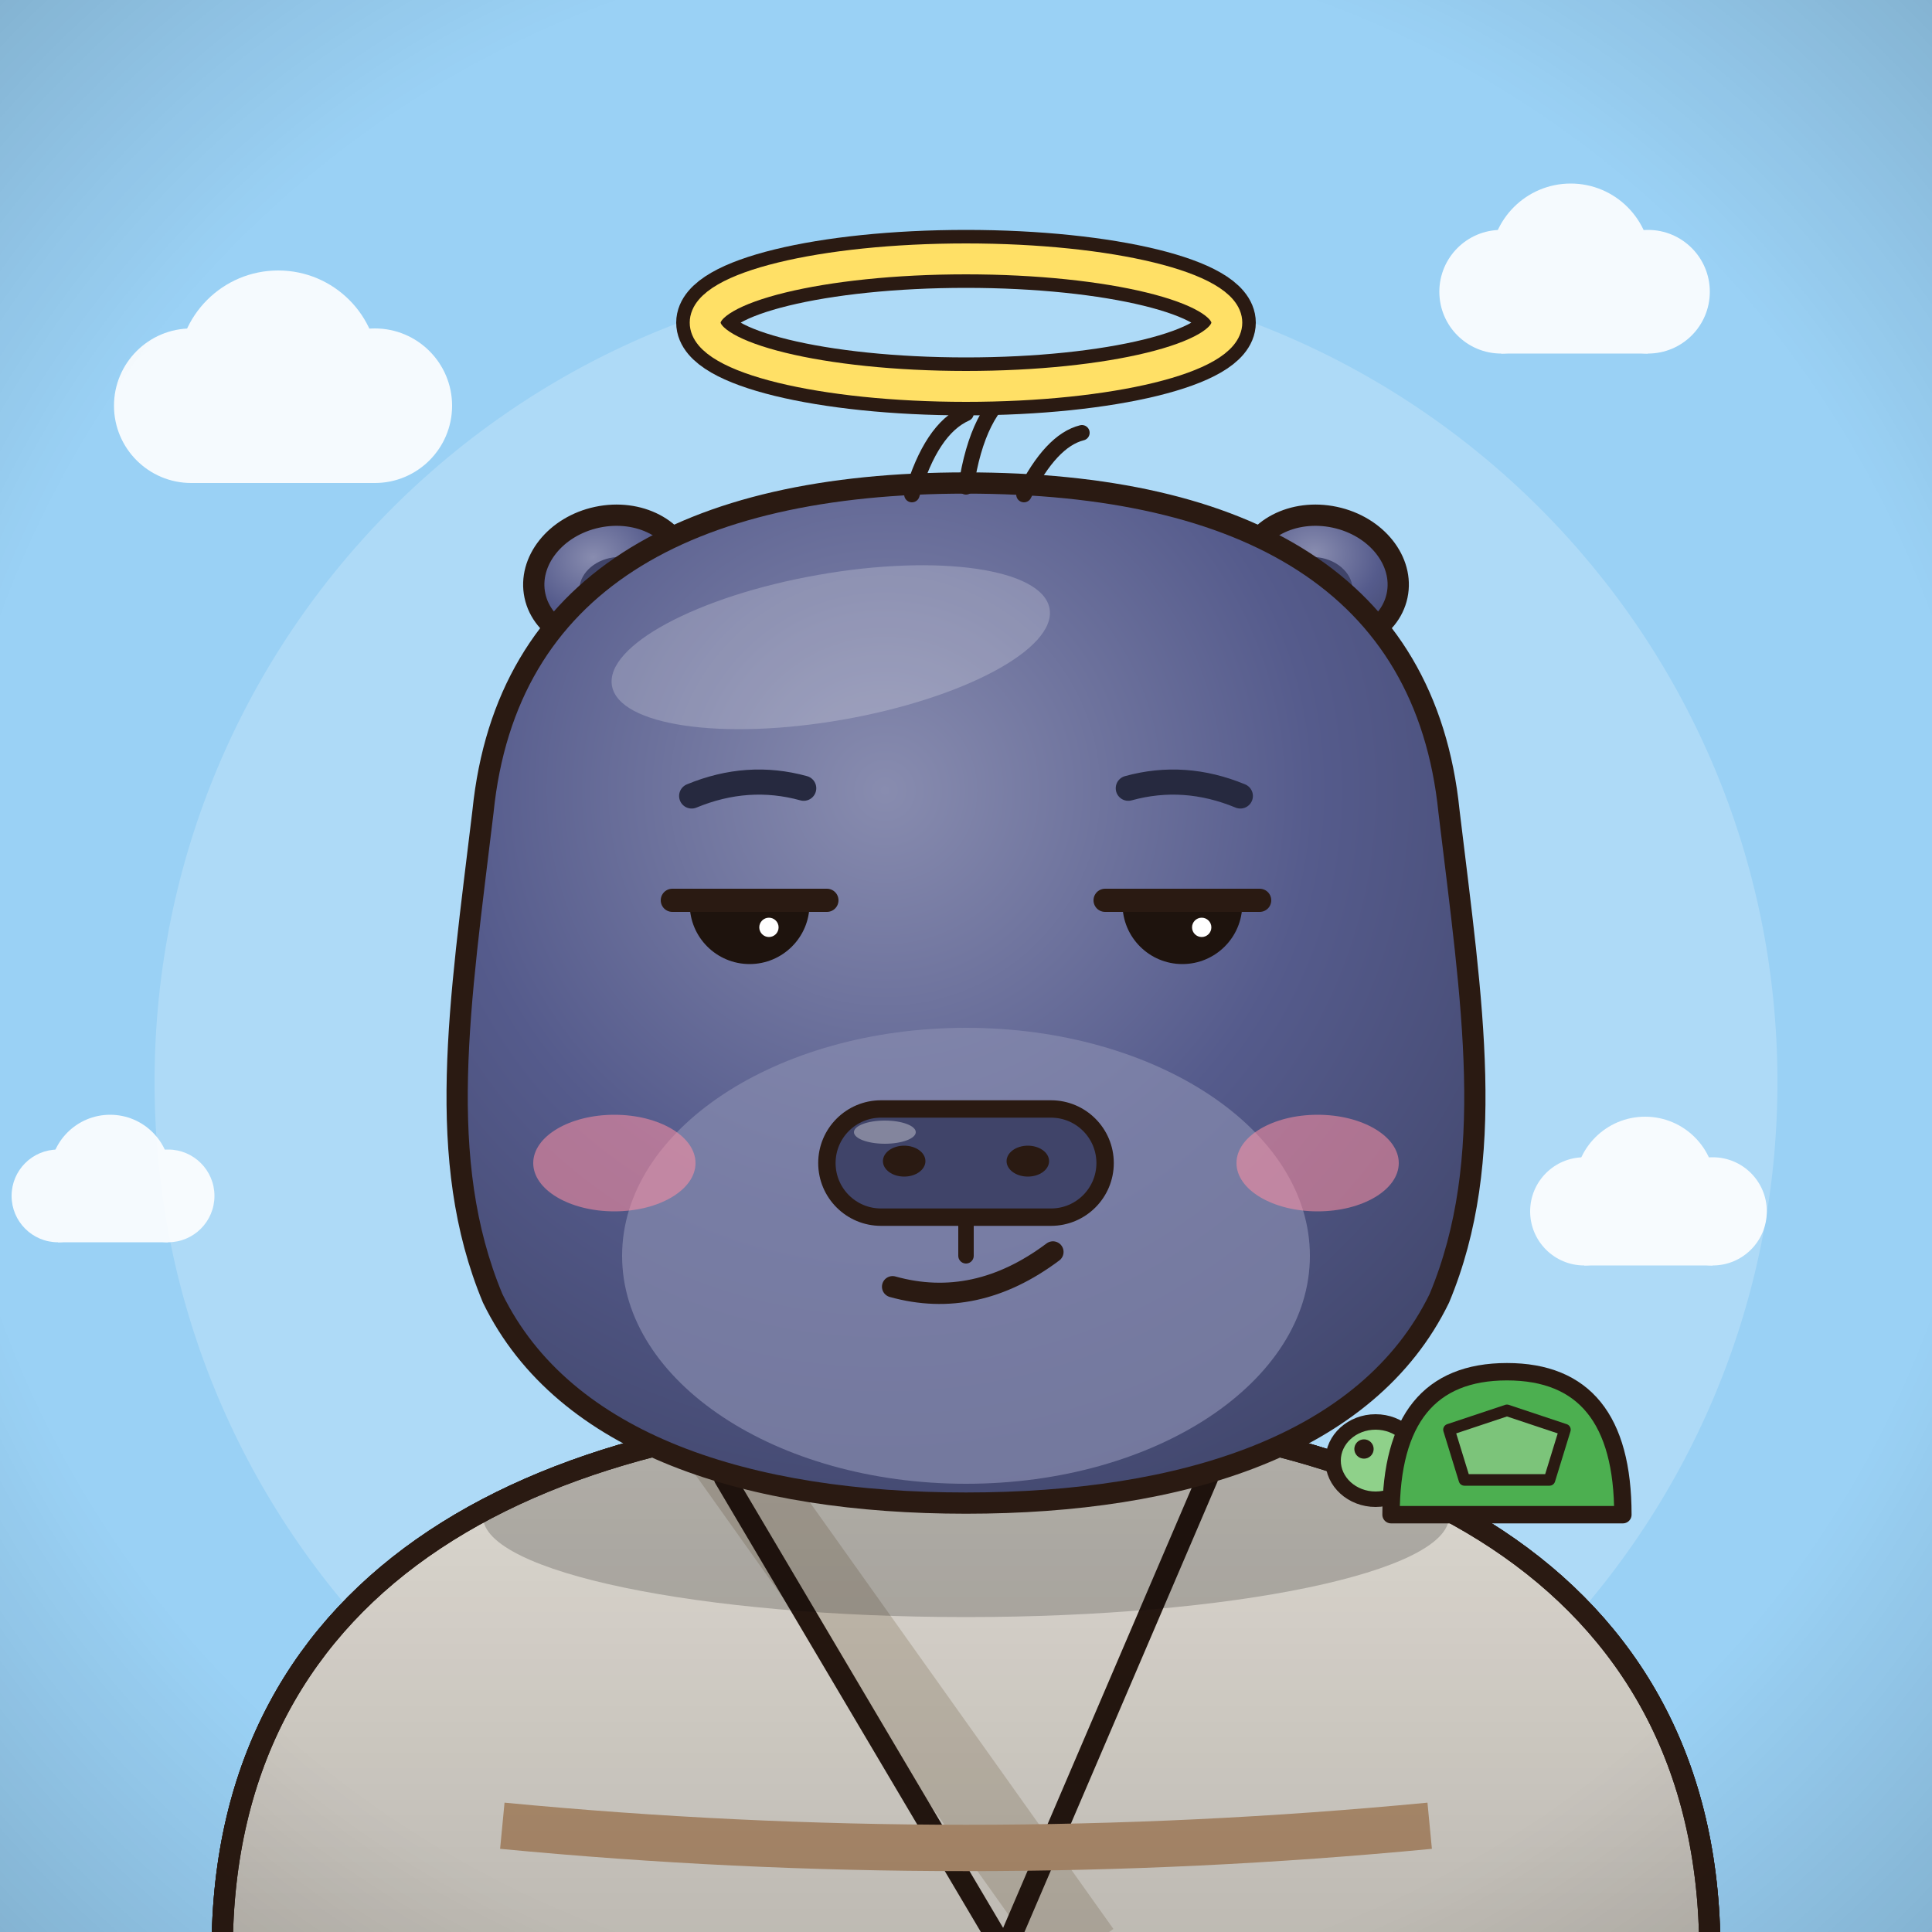
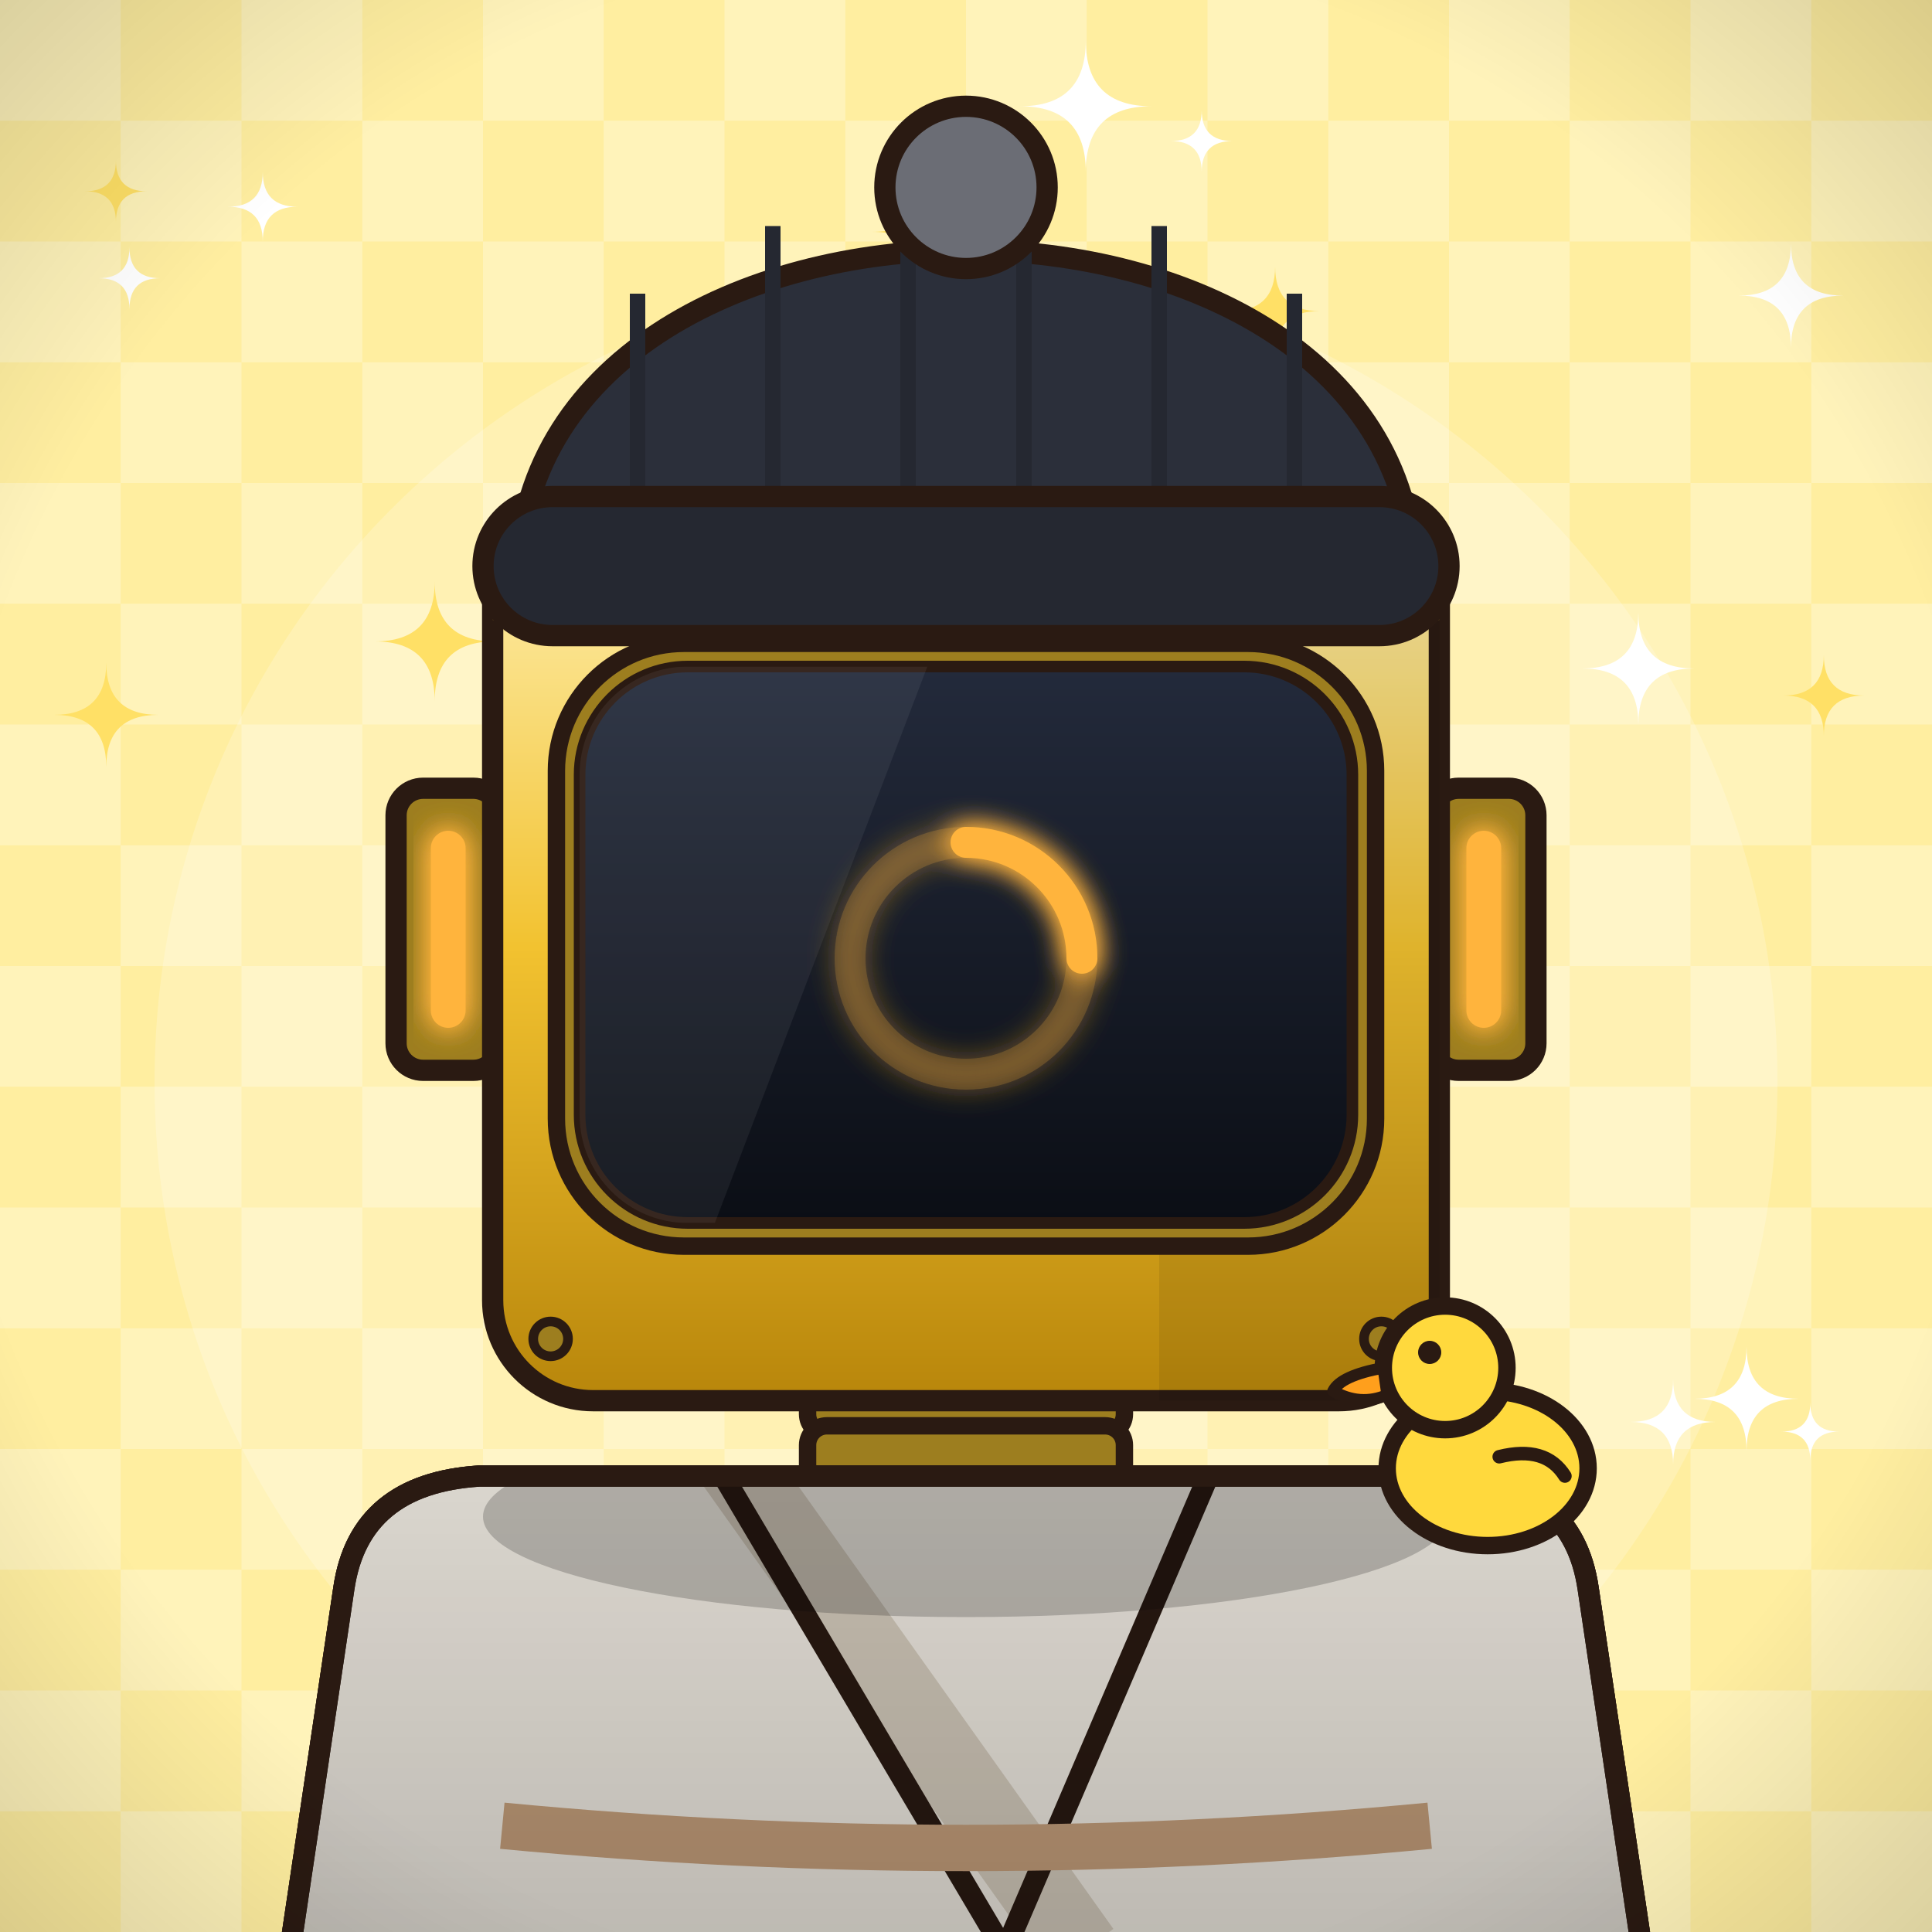
<svg xmlns="http://www.w3.org/2000/svg" viewBox="0 0 1000 1000" width="1000" height="1000">
  <defs>
    <clipPath id="bodyclip">
-       <path d="M115 1010 C115 815 280 730 500 730 C720 730 885 815 885 1010 Z" />
+       <path d="M150 1010 L178 822 Q186 768 248 764 L752 764 Q814 768 822 822 L850 1010 Z" />
    </clipPath>
    <radialGradient id="fs" cx=".42" cy=".3" r=".85">
-       <stop offset="0" stop-color="#888caf" />
-       <stop offset=".5" stop-color="#555b8c" />
-       <stop offset="1" stop-color="#3d4265" />
+       <stop offset="0" stop-color="#f6d46e" />
+       <stop offset=".5" stop-color="#f2c230" />
+       <stop offset="1" stop-color="#ae8c23" />
    </radialGradient>
+     <linearGradient id="furgrad" x1="0" y1="0" x2="0" y2="1">
+       <stop offset="0.00" stop-color="#fff2b8" />
+       <stop offset="0.50" stop-color="#f2c230" />
+       <stop offset="1.00" stop-color="#b8860b" />
+     </linearGradient>
+     <filter id="led" x="-50%" y="-50%" width="200%" height="200%">
+       <feGaussianBlur stdDeviation="7" result="b" />
+       <feMerge>
+         <feMergeNode in="b" />
+         <feMergeNode in="b" />
+         <feMergeNode in="SourceGraphic" />
+       </feMerge>
+     </filter>
+     <linearGradient id="visor" x1="0" y1="0" x2="0" y2="1">
+       <stop offset="0" stop-color="#232a3b" />
+       <stop offset="1" stop-color="#0b0e15" />
+     </linearGradient>
+     <clipPath id="visorclip">
+       <rect x="300" y="345" width="400" height="288" rx="56" />
+     </clipPath>
+     <clipPath id="headclip">
+       <rect x="255" y="255" width="490" height="470" rx="52" />
+     </clipPath>
    <linearGradient id="bodyshade" x1="0" y1="0" x2="0" y2="1">
      <stop offset=".55" stop-color="#000" stop-opacity="0" />
      <stop offset="1" stop-color="#000" stop-opacity=".22" />
    </linearGradient>
+     <pattern id="pat" width="125" height="125" patternUnits="userSpaceOnUse">
+       <rect width="62.5" height="62.5" fill="#fff" />
+       <rect x="62.5" y="62.5" width="62.5" height="62.5" fill="#fff" />
+     </pattern>
    <radialGradient id="vig" r=".75">
      <stop offset=".7" stop-color="#000" stop-opacity="0" />
      <stop offset="1" stop-color="#000" stop-opacity=".18" />
    </radialGradient>
  </defs>
-   <rect width="1000" height="1000" fill="#9ad1f5" />
-   <g fill="#fff" opacity=".9">
-     <circle cx="99" cy="210" r="40" />
-     <circle cx="144" cy="192" r="52" />
-     <circle cx="194" cy="210" r="40" />
-     <rect x="99" y="210" width="95" height="40" />
+   <rect width="1000" height="1000" fill="#ffeea0" />
+   <rect width="1000" height="1000" fill="url(#pat)" opacity=".28" />
+   <circle cx="500" cy="560" r="420" fill="#fff" opacity=".2" />
+   <path d="M660 138 Q660 161 683 161 Q660 161 660 184 Q660 161 637 161 Q660 161 660 138 Z" fill="#ffe066" />
+   <path d="M562 21 Q562 55 596 55 Q562 55 562 89 Q562 55 528 55 Q562 55 562 21 Z" fill="#fff" />
+   <path d="M67 128 Q67 144 83 144 Q67 144 67 160 Q67 144 51 144 Q67 144 67 128 Z" fill="#fff" />
+   <path d="M55 343 Q55 370 82 370 Q55 370 55 397 Q55 370 28 370 Q55 370 55 343 Z" fill="#ffe066" />
+   <path d="M136 89 Q136 107 154 107 Q136 107 136 125 Q136 107 118 107 Q136 107 136 89 Z" fill="#fff" />
+   <path d="M622 57 Q622 73 638 73 Q622 73 622 89 Q622 73 606 73 Q622 73 622 57 Z" fill="#fff" />
+   <path d="M944 339 Q944 360 965 360 Q944 360 944 381 Q944 360 923 360 Q944 360 944 339 Z" fill="#ffe066" />
+   <path d="M499 92 Q499 119 526 119 Q499 119 499 146 Q499 119 472 119 Q499 119 499 92 Z" fill="#fff" />
+   <path d="M866 714 Q866 736 888 736 Q866 736 866 758 Q866 736 844 736 Q866 736 866 714 Z" fill="#fff" />
+   <path d="M225 301 Q225 332 256 332 Q225 332 225 363 Q225 332 194 332 Q225 332 225 301 Z" fill="#ffe066" />
+   <path d="M904 697 Q904 724 931 724 Q904 724 904 751 Q904 724 877 724 Q904 724 904 697 Z" fill="#fff" />
+   <path d="M848 317 Q848 346 877 346 Q848 346 848 375 Q848 346 819 346 Q848 346 848 317 Z" fill="#fff" />
+   <path d="M484 87 Q484 120 517 120 Q484 120 484 153 Q484 120 451 120 Q484 120 484 87 Z" fill="#ffe066" />
+   <path d="M927 126 Q927 153 954 153 Q927 153 927 180 Q927 153 900 153 Q927 153 927 126 Z" fill="#fff" />
+   <path d="M937 726 Q937 741 952 741 Q937 741 937 756 Q937 741 922 741 Q937 741 937 726 Z" fill="#fff" />
+   <path d="M60 83 Q60 99 76 99 Q60 99 60 115 Q60 99 44 99 Q60 99 60 83 Z" fill="#ffe066" />
+   <rect x="418" y="712" width="164" height="30" rx="10" fill="#9d7e1f" stroke="#2a1a12" stroke-width="9" stroke-linejoin="round" stroke-linecap="round" />
+   <rect x="418" y="738" width="164" height="30" rx="10" fill="#9d7e1f" stroke="#2a1a12" stroke-width="9" stroke-linejoin="round" stroke-linecap="round" />
+   <path d="M150 1010 L178 822 Q186 768 248 764 L752 764 Q814 768 822 822 L850 1010 Z" fill="url(#furgrad)" stroke="#2a1a12" stroke-width="11" stroke-linejoin="round" stroke-linecap="round" />
+   <g clip-path="url(#bodyclip)">
+     <rect x="590" y="760" width="400" height="300" fill="#000" opacity=".08" />
+     <path d="M300 800 L300 1010 M700 800 L700 1010" stroke="#9d7e1f" stroke-width="6" opacity=".6" />
  </g>
-   <g fill="#fff" opacity=".9">
-     <circle cx="777" cy="151" r="32" />
-     <circle cx="813" cy="136.6" r="41.6" />
-     <circle cx="853" cy="151" r="32" />
-     <rect x="777" y="151" width="76" height="32" />
-   </g>
-   <g fill="#fff" opacity=".9">
-     <circle cx="820" cy="627" r="28" />
-     <circle cx="851.5" cy="614.4" r="36.4" />
-     <circle cx="886.5" cy="627" r="28" />
-     <rect x="820" y="627" width="66.5" height="28" />
-   </g>
-   <g fill="#fff" opacity=".9">
-     <circle cx="30" cy="619" r="24" />
-     <circle cx="57" cy="608.2" r="31.2" />
-     <circle cx="87" cy="619" r="24" />
-     <rect x="30" y="619" width="57" height="24" />
-   </g>
-   <circle cx="500" cy="560" r="420" fill="#fff" opacity=".2" />
-   <path d="M115 1010 C115 815 280 730 500 730 C720 730 885 815 885 1010 Z" fill="url(#fs)" stroke="#2a1a12" stroke-width="11" stroke-linejoin="round" stroke-linecap="round" />
-   <g clip-path="url(#bodyclip)">
-     <ellipse cx="500" cy="985" rx="230" ry="165" fill="#888caf" opacity=".55" />
-   </g>
+   <circle cx="235" cy="835" r="16" fill="#9d7e1f" stroke="#2a1a12" stroke-width="6" stroke-linejoin="round" stroke-linecap="round" />
+   <circle cx="765" cy="835" r="16" fill="#9d7e1f" stroke="#2a1a12" stroke-width="6" stroke-linejoin="round" stroke-linecap="round" />
+   <rect x="398" y="830" width="204" height="124" rx="22" fill="#fbeec5" stroke="#2a1a12" stroke-width="9" stroke-linejoin="round" stroke-linecap="round" />
+   <circle cx="448" cy="892" r="18" fill="#e63946" stroke="#2a1a12" stroke-width="6" stroke-linejoin="round" stroke-linecap="round" />
+   <circle cx="500" cy="892" r="18" fill="#ffd93d" stroke="#2a1a12" stroke-width="6" stroke-linejoin="round" stroke-linecap="round" />
+   <circle cx="552" cy="892" r="18" fill="#6bcb77" stroke="#2a1a12" stroke-width="6" stroke-linejoin="round" stroke-linecap="round" />
  <g clip-path="url(#bodyclip)">
    <rect width="1000" height="1000" fill="#f4efe6" />
    <path d="M375 750 L560 1010" stroke="#d8cfc0" stroke-width="40" />
  </g>
-   <path d="M115 1010 C115 815 280 730 500 730 C720 730 885 815 885 1010 Z" fill="none" stroke="#2a1a12" stroke-width="11" stroke-linejoin="round" stroke-linecap="round" />
+   <path d="M150 1010 L178 822 Q186 768 248 764 L752 764 Q814 768 822 822 L850 1010 Z" fill="none" stroke="#2a1a12" stroke-width="11" stroke-linejoin="round" stroke-linecap="round" />
  <path d="M375 765 L520 1010 M625 765 L520 1010" fill="none" stroke="#2a1a12" stroke-width="11" stroke-linejoin="round" stroke-linecap="round" />
  <path d="M260 945 Q500 968 740 945" stroke="#c9a27e" stroke-width="24" fill="none" />
  <g clip-path="url(#bodyclip)">
    <rect width="1000" height="1000" fill="url(#bodyshade)" />
    <ellipse cx="500" cy="785" rx="250" ry="52" fill="#000" opacity=".2" />
  </g>
-   <path d="M115 1010 C115 815 280 730 500 730 C720 730 885 815 885 1010 Z" fill="none" stroke="#2a1a12" stroke-width="11" stroke-linejoin="round" stroke-linecap="round" />
-   <g transform="rotate(-12 316 300)">
-     <ellipse cx="316" cy="300" rx="40" ry="33" fill="url(#fs)" stroke="#2a1a12" stroke-width="11" stroke-linejoin="round" stroke-linecap="round" />
-     <ellipse cx="318" cy="304" rx="19" ry="15" fill="#404469" />
+   <path d="M150 1010 L178 822 Q186 768 248 764 L752 764 Q814 768 822 822 L850 1010 Z" fill="none" stroke="#2a1a12" stroke-width="11" stroke-linejoin="round" stroke-linecap="round" />
+   <rect x="205" y="408" width="54" height="146" rx="14" fill="#9d7e1f" stroke="#2a1a12" stroke-width="11" stroke-linejoin="round" stroke-linecap="round" />
+   <rect x="223" y="430" width="18" height="102" rx="9" fill="#ffb43d" filter="url(#led)" />
+   <rect x="741" y="408" width="54" height="146" rx="14" fill="#9d7e1f" stroke="#2a1a12" stroke-width="11" stroke-linejoin="round" stroke-linecap="round" />
+   <rect x="759" y="430" width="18" height="102" rx="9" fill="#ffb43d" filter="url(#led)" />
+   <rect x="255" y="255" width="490" height="470" rx="52" fill="url(#furgrad)" stroke="#2a1a12" stroke-width="11" stroke-linejoin="round" stroke-linecap="round" />
+   <g clip-path="url(#headclip)">
+     <rect x="600" y="240" width="200" height="520" fill="#000" opacity=".08" />
+     <path d="M255 318 L745 318" stroke="#9d7e1f" stroke-width="6" opacity=".7" />
  </g>
-   <g transform="rotate(12 684 300)">
-     <ellipse cx="684" cy="300" rx="40" ry="33" fill="url(#fs)" stroke="#2a1a12" stroke-width="11" stroke-linejoin="round" stroke-linecap="round" />
-     <ellipse cx="682" cy="304" rx="19" ry="15" fill="#404469" />
+   <rect x="295" y="273" width="290" height="14" rx="7" fill="#fff" opacity=".45" />
+   <circle cx="285" cy="290" r="9" fill="#9d7e1f" stroke="#2a1a12" stroke-width="5" stroke-linejoin="round" stroke-linecap="round" />
+   <circle cx="715" cy="290" r="9" fill="#9d7e1f" stroke="#2a1a12" stroke-width="5" stroke-linejoin="round" stroke-linecap="round" />
+   <circle cx="285" cy="693" r="9" fill="#9d7e1f" stroke="#2a1a12" stroke-width="5" stroke-linejoin="round" stroke-linecap="round" />
+   <circle cx="715" cy="693" r="9" fill="#9d7e1f" stroke="#2a1a12" stroke-width="5" stroke-linejoin="round" stroke-linecap="round" />
+   <rect x="288" y="333" width="424" height="312" rx="66" fill="#9d7e1f" stroke="#2a1a12" stroke-width="9" stroke-linejoin="round" stroke-linecap="round" />
+   <rect x="300" y="345" width="400" height="288" rx="56" fill="url(#visor)" stroke="#2a1a12" stroke-width="6" stroke-linejoin="round" stroke-linecap="round" />
+   <g clip-path="url(#visorclip)">
+     <path d="M300 345 L480 345 L370 633 L300 633 Z" fill="#fff" opacity=".06" />
  </g>
-   <path d="M500 250 C645 250 738 302 750 420 C762 520 775 600 745 672 C708 748 612 778 500 778 C388 778 292 748 255 672 C225 600 238 520 250 420 C262 302 355 250 500 250 Z" fill="url(#fs)" stroke="#2a1a12" stroke-width="11" stroke-linejoin="round" stroke-linecap="round" />
-   <path d="M472 256 q10 -34 28 -42 M500 252 q6 -40 26 -52 M530 256 q14 -28 30 -32" fill="none" stroke="#2a1a12" stroke-width="8" stroke-linejoin="round" stroke-linecap="round" />
-   <ellipse cx="430" cy="335" rx="115" ry="38" fill="#fff" opacity=".22" transform="rotate(-10 430 335)" />
-   <ellipse cx="500" cy="650" rx="178" ry="118" fill="#888caf" opacity=".7" />
-   <ellipse cx="318" cy="602" rx="42" ry="25" fill="#ff8fa3" opacity=".55" />
-   <ellipse cx="682" cy="602" rx="42" ry="25" fill="#ff8fa3" opacity=".55" />
-   <rect x="428" y="574" width="144" height="56" rx="28" fill="#404469" stroke="#2a1a12" stroke-width="9" stroke-linejoin="round" stroke-linecap="round" />
-   <ellipse cx="468" cy="601" rx="11" ry="8" fill="#2a1a12" />
-   <ellipse cx="532" cy="601" rx="11" ry="8" fill="#2a1a12" />
-   <ellipse cx="458" cy="586" rx="16" ry="6" fill="#fff" opacity=".35" />
-   <path d="M500 630 L500 650" stroke="#2a1a12" stroke-width="8" stroke-linejoin="round" stroke-linecap="round" />
-   <path d="M462 666 Q505 678 545 648" fill="none" stroke="#2a1a12" stroke-width="11" stroke-linejoin="round" stroke-linecap="round" />
-   <path d="M358 412 Q387 400 416 408" fill="none" stroke="#26293f" stroke-width="13" stroke-linecap="round" />
-   <path d="M584 408 Q613 400 642 412" fill="none" stroke="#26293f" stroke-width="13" stroke-linecap="round" />
-   <path d="M357 468 A31 31 0 0 0 419 468 Z" fill="#1e130d" />
-   <circle cx="398" cy="480" r="5" fill="#fff" />
-   <path d="M348 466 L428 466" stroke="#2a1a12" stroke-width="12" stroke-linejoin="round" stroke-linecap="round" />
-   <path d="M581 468 A31 31 0 0 0 643 468 Z" fill="#1e130d" />
-   <circle cx="622" cy="480" r="5" fill="#fff" />
-   <path d="M572 466 L652 466" stroke="#2a1a12" stroke-width="12" stroke-linejoin="round" stroke-linecap="round" />
-   <g transform="translate(0 -28)">
-     <ellipse cx="500" cy="195" rx="135" ry="33" fill="none" stroke="#2a1a12" stroke-width="30" />
-     <ellipse cx="500" cy="195" rx="135" ry="33" fill="none" stroke="#ffe066" stroke-width="16" />
+   <g filter="url(#led)">
+     <circle cx="500" cy="496" r="60" fill="none" stroke="#ffb43d" stroke-opacity=".2" stroke-width="16" />
+     <path d="M500 436 A60 60 0 0 1 560 496" stroke="#ffb43d" stroke-width="16" stroke-linecap="round" stroke-linejoin="round" fill="none" />
  </g>
-   <ellipse cx="712" cy="756" rx="22" ry="20" fill="#8fd18a" stroke="#2a1a12" stroke-width="8" stroke-linejoin="round" stroke-linecap="round" />
-   <circle cx="706" cy="750" r="5" fill="#2a1a12" />
-   <path d="M720 784 Q720 710 780 710 Q840 710 840 784 Z" fill="#4caf50" stroke="#2a1a12" stroke-width="9" stroke-linejoin="round" stroke-linecap="round" />
-   <path d="M750 740 l30 -10 l30 10 l-8 26 l-44 0 Z" fill="#7cc47a" stroke="#2a1a12" stroke-width="6" stroke-linejoin="round" stroke-linecap="round" />
+   <g transform="translate(0 -88)">
+     <path d="M268 390 C268 160 732 160 732 390 Z" fill="#2b2f3a" stroke="#2a1a12" stroke-width="11" stroke-linejoin="round" stroke-linecap="round" />
+     <path d="M330 240 L330 360 M400 205 L400 360 M470 192 L470 360 M530 192 L530 360 M600 205 L600 360 M670 240 L670 360" stroke="#252831" stroke-width="8" />
+     <rect x="250" y="345" width="500" height="72" rx="36" fill="#252831" stroke="#2a1a12" stroke-width="11" stroke-linejoin="round" stroke-linecap="round" />
+     <circle cx="500" cy="185" r="42" fill="#6b6d75" stroke="#2a1a12" stroke-width="11" stroke-linejoin="round" stroke-linecap="round" />
+   </g>
+   <ellipse cx="770" cy="760" rx="52" ry="40" fill="#ffd93d" stroke="#2a1a12" stroke-width="9" stroke-linejoin="round" stroke-linecap="round" />
+   <circle cx="748" cy="708" r="32" fill="#ffd93d" stroke="#2a1a12" stroke-width="9" stroke-linejoin="round" stroke-linecap="round" />
+   <path d="M716 708 q-22 4 -26 12 q14 8 28 2 Z" fill="#ff9f1c" stroke="#2a1a12" stroke-width="6" stroke-linejoin="round" stroke-linecap="round" />
+   <circle cx="740" cy="700" r="6" fill="#2a1a12" />
+   <path d="M776 754 q24 -6 34 10" fill="none" stroke="#2a1a12" stroke-width="7" stroke-linejoin="round" stroke-linecap="round" />
  <rect width="1000" height="1000" fill="url(#vig)" />
</svg>
